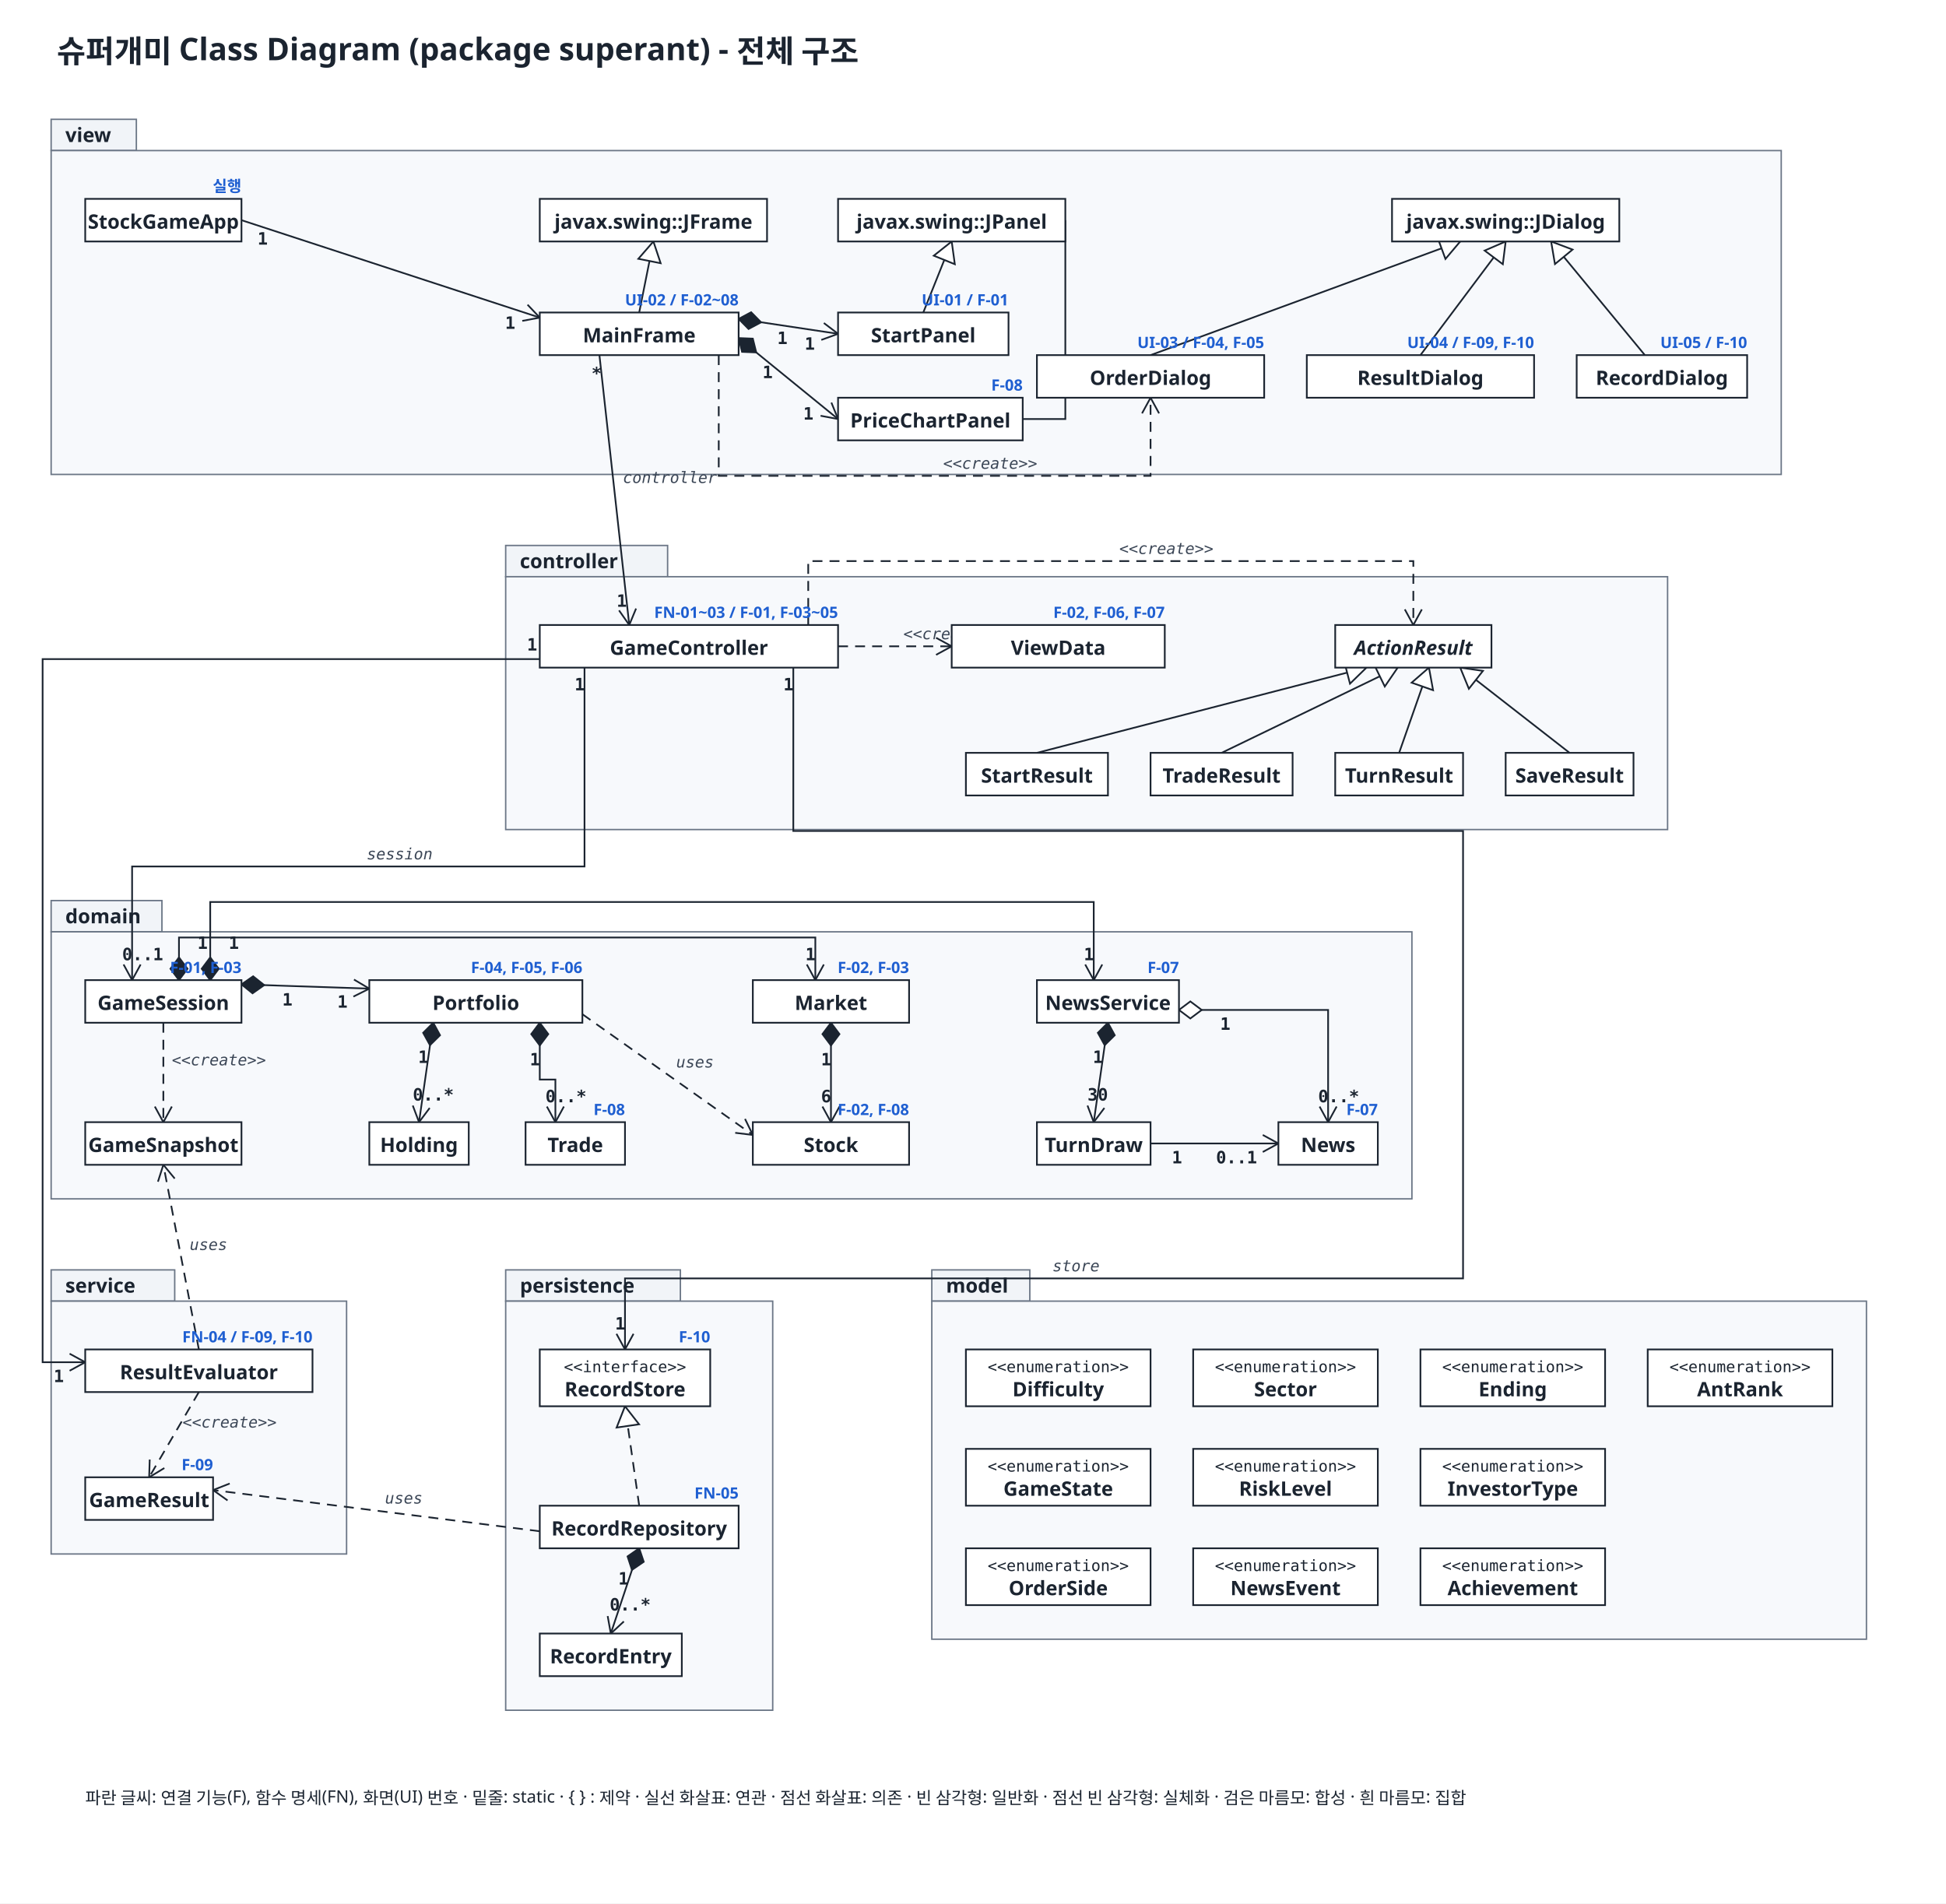
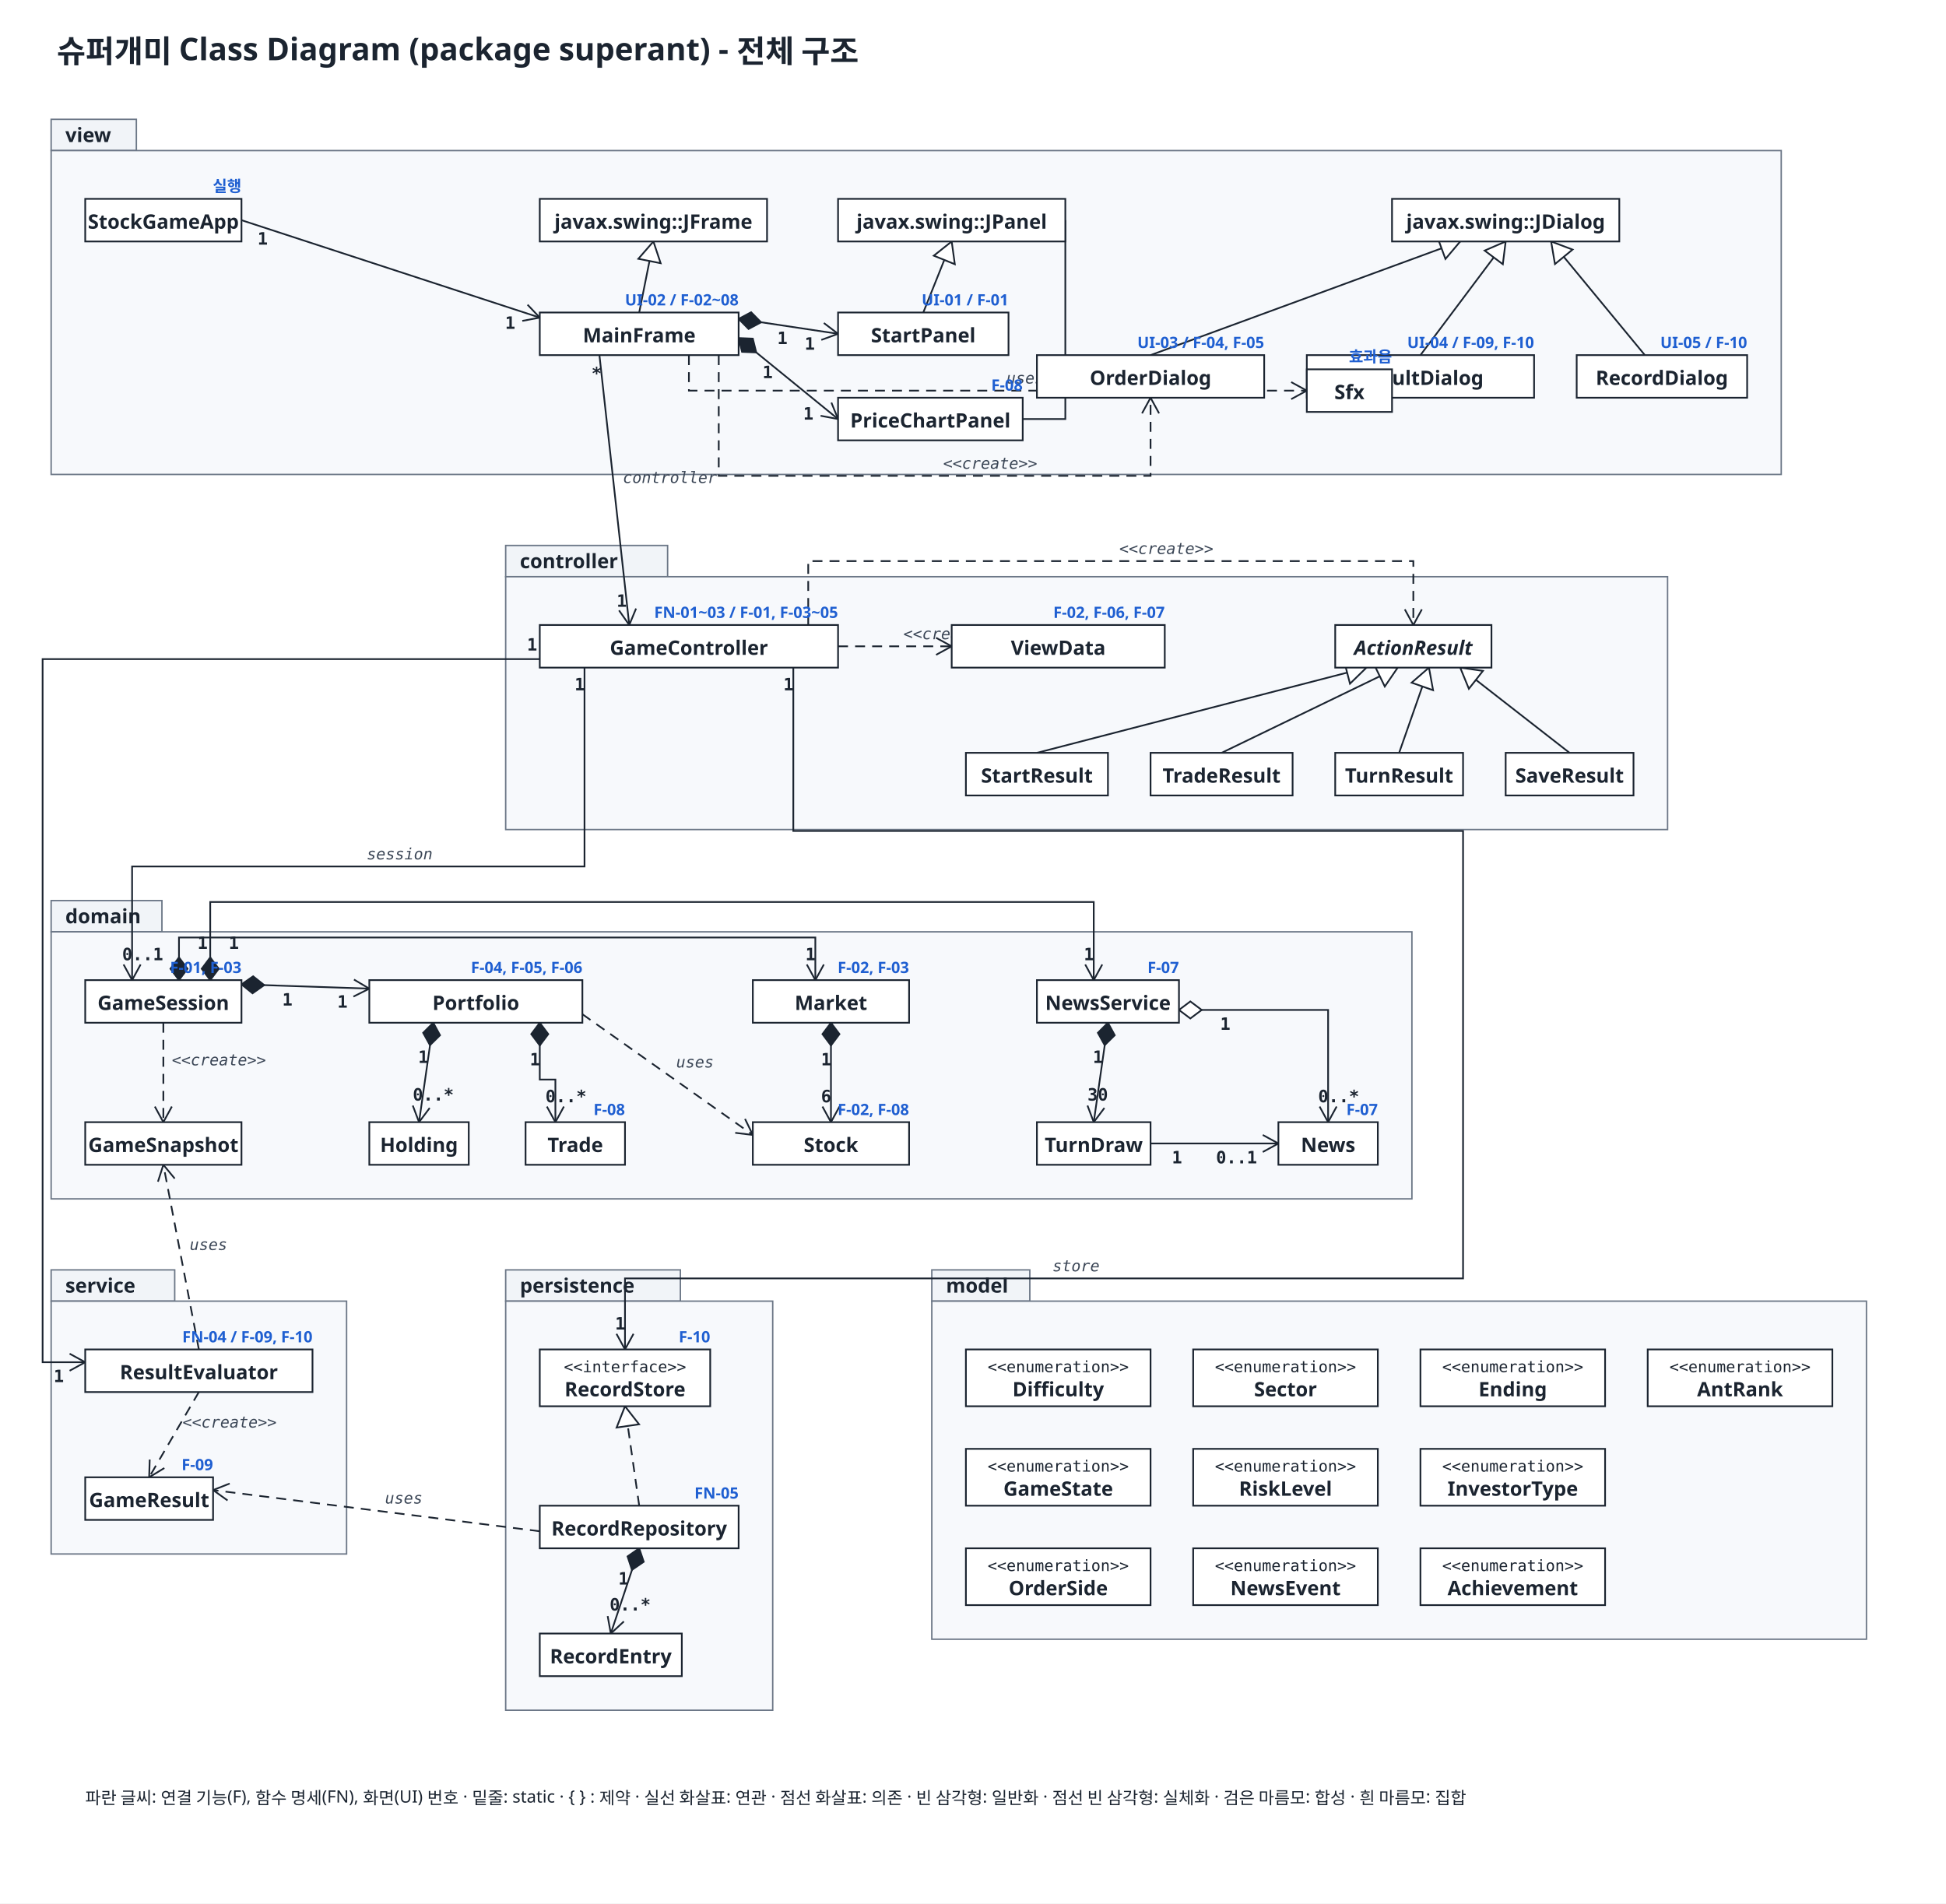
<svg xmlns="http://www.w3.org/2000/svg" width="1370" height="1340" viewBox="0 0 1370 1340">
  <style>text{font-family:Consolas,"Malgun Gothic",monospace;fill:#1B2430}.cname{font-family:"Segoe UI","Malgun Gothic",sans-serif;font-weight:700;font-size:14px;text-anchor:middle}.italic{font-style:italic}.stereo{font-size:11px;text-anchor:middle}.mem{font-size:12px}.mult{font-size:12px;font-weight:700}.lbl{font-size:11px;font-style:italic;fill:#3B4656}.tag{font-family:"Malgun Gothic",sans-serif;font-size:11px;font-weight:700;fill:#1F5FD1;text-anchor:end}.pkg{font-family:"Segoe UI",sans-serif;font-size:14px;font-weight:700}.title{font-family:"Segoe UI","Malgun Gothic",sans-serif;font-size:22px;font-weight:700}.legend{font-family:"Malgun Gothic",sans-serif;font-size:12px}</style>
  <rect width="1370" height="1340" fill="#FFFFFF" />
  <text x="40" y="44" class="title">슈퍼개미 Class Diagram (package superant) - 전체 구조</text>
  <rect x="36" y="84" width="60" height="22" fill="#F1F4F8" stroke="#6B7686" stroke-width="1" />
  <text x="46" y="100" class="pkg">view</text>
  <rect x="36" y="106" width="1218" height="228" fill="#F7F9FC" stroke="#6B7686" stroke-width="1" />
  <rect x="356" y="384" width="114" height="22" fill="#F1F4F8" stroke="#6B7686" stroke-width="1" />
  <text x="366" y="400" class="pkg">controller</text>
  <rect x="356" y="406" width="818" height="178" fill="#F7F9FC" stroke="#6B7686" stroke-width="1" />
  <rect x="36" y="634" width="78" height="22" fill="#F1F4F8" stroke="#6B7686" stroke-width="1" />
  <text x="46" y="650" class="pkg">domain</text>
  <rect x="36" y="656" width="958" height="188" fill="#F7F9FC" stroke="#6B7686" stroke-width="1" />
  <rect x="36" y="894" width="87" height="22" fill="#F1F4F8" stroke="#6B7686" stroke-width="1" />
  <text x="46" y="910" class="pkg">service</text>
  <rect x="36" y="916" width="208" height="178" fill="#F7F9FC" stroke="#6B7686" stroke-width="1" />
  <rect x="356" y="894" width="123" height="22" fill="#F1F4F8" stroke="#6B7686" stroke-width="1" />
  <text x="366" y="910" class="pkg">persistence</text>
  <rect x="356" y="916" width="188" height="288" fill="#F7F9FC" stroke="#6B7686" stroke-width="1" />
  <rect x="656" y="894" width="69" height="22" fill="#F1F4F8" stroke="#6B7686" stroke-width="1" />
  <text x="666" y="910" class="pkg">model</text>
  <rect x="656" y="916" width="658" height="238" fill="#F7F9FC" stroke="#6B7686" stroke-width="1" />
  <polyline points="450.0,220.0 460.0,170.0" fill="none" stroke="#1B2430" stroke-width="1.2" />
  <polygon points="460.0,170.0 465.1,185.3 449.4,182.2" fill="#FFFFFF" stroke="#1B2430" stroke-width="1.2" />
  <polyline points="650.0,220.0 670.0,170.0" fill="none" stroke="#1B2430" stroke-width="1.2" />
  <polygon points="670.0,170.0 672.2,186.0 657.4,180.0" fill="#FFFFFF" stroke="#1B2430" stroke-width="1.2" />
  <polyline points="810.0,250.0 1028.0,170.0" fill="none" stroke="#1B2430" stroke-width="1.2" />
  <polygon points="1028.0,170.0 1017.6,182.3 1012.1,167.3" fill="#FFFFFF" stroke="#1B2430" stroke-width="1.2" />
  <polyline points="1000.0,250.0 1060.0,170.0" fill="none" stroke="#1B2430" stroke-width="1.2" />
  <polygon points="1060.0,170.0 1058.0,186.0 1045.2,176.4" fill="#FFFFFF" stroke="#1B2430" stroke-width="1.2" />
  <polyline points="1158.0,250.0 1092.0,170.0" fill="none" stroke="#1B2430" stroke-width="1.2" />
  <polygon points="1092.0,170.0 1107.1,175.7 1094.7,185.9" fill="#FFFFFF" stroke="#1B2430" stroke-width="1.2" />
  <polyline points="730.0,530.0 962.0,470.0" fill="none" stroke="#1B2430" stroke-width="1.2" />
  <polygon points="962.0,470.0 950.4,481.3 946.4,465.8" fill="#FFFFFF" stroke="#1B2430" stroke-width="1.2" />
  <polyline points="860.0,530.0 984.0,470.0" fill="none" stroke="#1B2430" stroke-width="1.2" />
  <polygon points="984.0,470.0 974.9,483.3 967.9,468.9" fill="#FFFFFF" stroke="#1B2430" stroke-width="1.2" />
  <polyline points="985.0,530.0 1006.0,470.0" fill="none" stroke="#1B2430" stroke-width="1.2" />
  <polygon points="1006.0,470.0 1008.9,485.9 993.8,480.6" fill="#FFFFFF" stroke="#1B2430" stroke-width="1.2" />
  <polyline points="1105.0,530.0 1028.0,470.0" fill="none" stroke="#1B2430" stroke-width="1.2" />
  <polygon points="1028.0,470.0 1044.0,472.3 1034.1,484.9" fill="#FFFFFF" stroke="#1B2430" stroke-width="1.2" />
  <polyline points="720.0,295.0 750.0,295.0 750.0,155.0 750.0,155.0" fill="none" stroke="#1B2430" stroke-width="1.2" />
  <polygon points="750.0,155.0 750.0,155.0 750.0,155.0" fill="#FFFFFF" stroke="#1B2430" stroke-width="1.2" />
  <polyline points="450.0,1060.0 440.0,990.0" fill="none" stroke="#1B2430" stroke-width="1.2" stroke-dasharray="7 5" />
  <polygon points="440.0,990.0 449.9,1002.7 434.1,1005.0" fill="#FFFFFF" stroke="#1B2430" stroke-width="1.2" />
  <polyline points="520.0,224.5 590.0,235.0" fill="none" stroke="#1B2430" stroke-width="1.2" />
  <polygon points="520.0,224.5 527.0,231.6 535.8,226.9 528.8,219.8" fill="#1B2430" stroke="#1B2430" stroke-width="1.2" />
  <polyline points="578.2,239.3 590.0,235.0 580.0,227.4" fill="none" stroke="#1B2430" stroke-width="1.2" />
  <text x="547.2" y="242.2" class="mult">1</text>
  <text x="573.7" y="246.2" class="mult" text-anchor="end">1</text>
  <polyline points="520.0,238.0 590.0,295.0" fill="none" stroke="#1B2430" stroke-width="1.2" />
  <polygon points="520.0,238.0 522.4,247.7 532.4,248.1 530.0,238.4" fill="#1B2430" stroke="#1B2430" stroke-width="1.2" />
  <polyline points="577.7,292.7 590.0,295.0 585.3,283.4" fill="none" stroke="#1B2430" stroke-width="1.2" />
  <text x="536.8" y="266.2" class="mult">1</text>
  <text x="572.7" y="295.4" class="mult" text-anchor="end">1</text>
  <polyline points="170.0,693.0 260.0,696.0" fill="none" stroke="#1B2430" stroke-width="1.2" />
  <polygon points="170.0,693.0 177.8,699.3 186.0,693.5 178.2,687.3" fill="#1B2430" stroke="#1B2430" stroke-width="1.2" />
  <polyline points="248.8,701.6 260.0,696.0 249.2,689.6" fill="none" stroke="#1B2430" stroke-width="1.2" />
  <text x="198.7" y="707.9" class="mult">1</text>
  <text x="244.7" y="709.4" class="mult" text-anchor="end">1</text>
  <polyline points="126.0,690.0 126.0,660.0 574.0,660.0 574.0,690.0" fill="none" stroke="#1B2430" stroke-width="1.2" />
  <polygon points="126.0,690.0 132.0,682.0 126.0,674.0 120.0,682.0" fill="#1B2430" stroke="#1B2430" stroke-width="1.2" />
  <polyline points="568.0,679.0 574.0,690.0 580.0,679.0" fill="none" stroke="#1B2430" stroke-width="1.2" />
  <text x="139.0" y="668.0" class="mult">1</text>
  <text x="567.0" y="676.0" class="mult">1</text>
  <polyline points="148.0,690.0 148.0,635.0 770.0,635.0 770.0,690.0" fill="none" stroke="#1B2430" stroke-width="1.2" />
  <polygon points="148.0,690.0 154.0,682.0 148.0,674.0 142.0,682.0" fill="#1B2430" stroke="#1B2430" stroke-width="1.2" />
  <polyline points="764.0,679.0 770.0,690.0 776.0,679.0" fill="none" stroke="#1B2430" stroke-width="1.2" />
  <text x="161.0" y="668.0" class="mult">1</text>
  <text x="763.0" y="676.0" class="mult">1</text>
  <polyline points="305.0,720.0 295.0,790.0" fill="none" stroke="#1B2430" stroke-width="1.2" />
  <polygon points="305.0,720.0 297.9,727.1 302.7,735.8 309.8,728.8" fill="#1B2430" stroke="#1B2430" stroke-width="1.2" />
  <polyline points="290.6,778.3 295.0,790.0 302.5,780.0" fill="none" stroke="#1B2430" stroke-width="1.2" />
  <text x="294.4" y="748.3" class="mult">1</text>
  <text x="290.6" y="774.8" class="mult">0..*</text>
  <polyline points="380.0,720.0 380.0,760.0 391.0,760.0 391.0,790.0" fill="none" stroke="#1B2430" stroke-width="1.2" />
  <polygon points="380.0,720.0 374.0,728.0 380.0,736.0 386.0,728.0" fill="#1B2430" stroke="#1B2430" stroke-width="1.2" />
  <polyline points="385.0,779.0 391.0,790.0 397.0,779.0" fill="none" stroke="#1B2430" stroke-width="1.2" />
  <text x="373.0" y="750.0" class="mult">1</text>
  <text x="384.0" y="776.0" class="mult">0..*</text>
  <polyline points="585.0,720.0 585.0,790.0" fill="none" stroke="#1B2430" stroke-width="1.2" />
  <polygon points="585.0,720.0 579.0,728.0 585.0,736.0 591.0,728.0" fill="#1B2430" stroke="#1B2430" stroke-width="1.2" />
  <polyline points="579.0,779.0 585.0,790.0 591.0,779.0" fill="none" stroke="#1B2430" stroke-width="1.2" />
  <text x="578.0" y="750.0" class="mult">1</text>
  <text x="578.0" y="776.0" class="mult">6</text>
  <polyline points="780.0,720.0 770.0,790.0" fill="none" stroke="#1B2430" stroke-width="1.2" />
  <polygon points="780.0,720.0 772.9,727.1 777.7,735.8 784.8,728.8" fill="#1B2430" stroke="#1B2430" stroke-width="1.2" />
  <polyline points="765.6,778.3 770.0,790.0 777.5,780.0" fill="none" stroke="#1B2430" stroke-width="1.2" />
  <text x="769.4" y="748.3" class="mult">1</text>
  <text x="765.6" y="774.8" class="mult">30</text>
  <polyline points="450.0,1090.0 430.0,1150.0" fill="none" stroke="#1B2430" stroke-width="1.2" />
  <polygon points="450.0,1090.0 441.8,1095.7 444.9,1105.2 453.2,1099.5" fill="#1B2430" stroke="#1B2430" stroke-width="1.2" />
  <polyline points="427.8,1137.7 430.0,1150.0 439.2,1141.5" fill="none" stroke="#1B2430" stroke-width="1.2" />
  <text x="435.3" y="1115.5" class="mult">1</text>
  <text x="429.2" y="1133.8" class="mult">0..*</text>
  <polyline points="830.0,711.0 935.0,711.0 935.0,790.0" fill="none" stroke="#1B2430" stroke-width="1.2" />
  <polygon points="830.0,711.0 838.0,717.0 846.0,711.0 838.0,705.0" fill="#FFFFFF" stroke="#1B2430" stroke-width="1.2" />
  <polyline points="929.0,779.0 935.0,790.0 941.0,779.0" fill="none" stroke="#1B2430" stroke-width="1.2" />
  <text x="859.0" y="725.0" class="mult">1</text>
  <text x="928.0" y="776.0" class="mult">0..*</text>
  <polyline points="170.0,155.0 380.0,223.6" fill="none" stroke="#1B2430" stroke-width="1.2" />
  <polyline points="367.7,225.9 380.0,223.6 371.4,214.5" fill="none" stroke="#1B2430" stroke-width="1.2" />
  <text x="181.3" y="172.2" class="mult">1</text>
  <text x="362.8" y="231.5" class="mult" text-anchor="end">1</text>
  <polyline points="422.0,250.0 443.0,440.0" fill="none" stroke="#1B2430" stroke-width="1.2" />
  <polyline points="435.8,429.7 443.0,440.0 447.8,428.4" fill="none" stroke="#1B2430" stroke-width="1.2" />
  <text x="416.4" y="267.0" class="mult">*</text>
  <text x="434.1" y="427.2" class="mult">1</text>
  <text x="438.5" y="340.0" class="lbl">controller</text>
  <polyline points="411.5,470.0 411.5,610.0 93.0,610.0 93.0,690.0" fill="none" stroke="#1B2430" stroke-width="1.2" />
  <polyline points="87.0,679.0 93.0,690.0 99.0,679.0" fill="none" stroke="#1B2430" stroke-width="1.2" />
  <text x="404.5" y="486.0" class="mult">1</text>
  <text x="86.0" y="676.0" class="mult">0..1</text>
  <text x="258.2" y="605.0" class="lbl">session</text>
  <polyline points="380.0,464.0 30.0,464.0 30.0,959.0 60.0,959.0" fill="none" stroke="#1B2430" stroke-width="1.2" />
  <polyline points="49.0,965.0 60.0,959.0 49.0,953.0" fill="none" stroke="#1B2430" stroke-width="1.2" />
  <text x="371.0" y="458.0" class="mult">1</text>
  <text x="45.0" y="973.0" class="mult" text-anchor="end">1</text>
  <polyline points="558.5,470.0 558.5,585.0 1030.0,585.0 1030.0,900.0 440.0,900.0 440.0,950.0" fill="none" stroke="#1B2430" stroke-width="1.2" />
  <polyline points="434.0,939.0 440.0,950.0 446.0,939.0" fill="none" stroke="#1B2430" stroke-width="1.2" />
  <text x="551.5" y="486.0" class="mult">1</text>
  <text x="433.0" y="936.0" class="mult">1</text>
  <text x="741.0" y="895.0" class="lbl">store</text>
  <polyline points="810.0,805.0 900.0,805.0" fill="none" stroke="#1B2430" stroke-width="1.2" />
  <polyline points="889.0,811.0 900.0,805.0 889.0,799.0" fill="none" stroke="#1B2430" stroke-width="1.2" />
  <text x="825.0" y="819.0" class="mult">1</text>
  <text x="885.0" y="819.0" class="mult" text-anchor="end">0..1</text>
  <polyline points="506.0,250.0 506.0,335.0 810.0,335.0 810.0,280.0" fill="none" stroke="#1B2430" stroke-width="1.2" stroke-dasharray="7 5" />
  <polyline points="816.0,291.0 810.0,280.0 804.0,291.0" fill="none" stroke="#1B2430" stroke-width="1.2" />
  <text x="664.0" y="330.0" class="lbl">&lt;&lt;create&gt;&gt;</text>
+   <polyline points="485.0,250.0 485.0,275.0 920.0,275.0" fill="none" stroke="#1B2430" stroke-width="1.2" stroke-dasharray="7 5" />
+   <polyline points="909.0,281.0 920.0,275.0 909.0,269.0" fill="none" stroke="#1B2430" stroke-width="1.2" />
+   <text x="708.5" y="270.0" class="lbl">uses</text>
  <polyline points="590.0,455.0 670.0,455.0" fill="none" stroke="#1B2430" stroke-width="1.2" stroke-dasharray="7 5" />
  <polyline points="659.0,461.0 670.0,455.0 659.0,449.0" fill="none" stroke="#1B2430" stroke-width="1.2" />
  <text x="636.0" y="450.0" class="lbl">&lt;&lt;create&gt;&gt;</text>
  <polyline points="115.0,720.0 115.0,790.0" fill="none" stroke="#1B2430" stroke-width="1.2" stroke-dasharray="7 5" />
  <polyline points="109.0,779.0 115.0,790.0 121.0,779.0" fill="none" stroke="#1B2430" stroke-width="1.2" />
  <text x="121.0" y="750.0" class="lbl">&lt;&lt;create&gt;&gt;</text>
  <polyline points="140.0,980.0 105.0,1040.0" fill="none" stroke="#1B2430" stroke-width="1.2" stroke-dasharray="7 5" />
  <polyline points="105.4,1027.5 105.0,1040.0 115.7,1033.5" fill="none" stroke="#1B2430" stroke-width="1.2" />
  <text x="128.5" y="1005.0" class="lbl">&lt;&lt;create&gt;&gt;</text>
  <polyline points="140.0,950.0 115.0,820.0" fill="none" stroke="#1B2430" stroke-width="1.2" stroke-dasharray="7 5" />
  <polyline points="123.0,829.7 115.0,820.0 111.2,831.9" fill="none" stroke="#1B2430" stroke-width="1.2" />
  <text x="133.5" y="880.0" class="lbl">uses</text>
  <polyline points="410.0,714.0 530.0,799.0" fill="none" stroke="#1B2430" stroke-width="1.2" stroke-dasharray="7 5" />
  <polyline points="517.6,797.5 530.0,799.0 524.5,787.7" fill="none" stroke="#1B2430" stroke-width="1.2" />
  <text x="476.0" y="751.5" class="lbl">uses</text>
  <polyline points="380.0,1078.0 150.0,1049.0" fill="none" stroke="#1B2430" stroke-width="1.2" stroke-dasharray="7 5" />
  <polyline points="161.7,1044.4 150.0,1049.0 160.2,1056.3" fill="none" stroke="#1B2430" stroke-width="1.2" />
  <text x="271.0" y="1058.5" class="lbl">uses</text>
  <polyline points="569.0,440.0 569.0,395.0 995.0,395.0 995.0,440.0" fill="none" stroke="#1B2430" stroke-width="1.2" stroke-dasharray="7 5" />
  <polyline points="989.0,429.0 995.0,440.0 1001.0,429.0" fill="none" stroke="#1B2430" stroke-width="1.2" />
  <text x="788.0" y="390.0" class="lbl">&lt;&lt;create&gt;&gt;</text>
  <rect x="60" y="140" width="110" height="30" fill="#FFFFFF" stroke="#1B2430" stroke-width="1.2" />
  <text x="115.0" y="161" class="cname">StockGameApp</text>
  <text x="170" y="135" class="tag">실행</text>
  <rect x="380" y="140" width="160" height="30" fill="#FFFFFF" stroke="#1B2430" stroke-width="1.2" />
  <text x="460.0" y="161" class="cname">javax.swing::JFrame</text>
  <rect x="590" y="140" width="160" height="30" fill="#FFFFFF" stroke="#1B2430" stroke-width="1.2" />
  <text x="670.0" y="161" class="cname">javax.swing::JPanel</text>
  <rect x="980" y="140" width="160" height="30" fill="#FFFFFF" stroke="#1B2430" stroke-width="1.2" />
  <text x="1060.0" y="161" class="cname">javax.swing::JDialog</text>
  <rect x="380" y="220" width="140" height="30" fill="#FFFFFF" stroke="#1B2430" stroke-width="1.2" />
  <text x="450.0" y="241" class="cname">MainFrame</text>
  <text x="520" y="215" class="tag">UI-02 / F-02~08</text>
  <rect x="590" y="220" width="120" height="30" fill="#FFFFFF" stroke="#1B2430" stroke-width="1.2" />
  <text x="650.0" y="241" class="cname">StartPanel</text>
  <text x="710" y="215" class="tag">UI-01 / F-01</text>
  <rect x="590" y="280" width="130" height="30" fill="#FFFFFF" stroke="#1B2430" stroke-width="1.2" />
  <text x="655.0" y="301" class="cname">PriceChartPanel</text>
  <text x="720" y="275" class="tag">F-08</text>
  <rect x="730" y="250" width="160" height="30" fill="#FFFFFF" stroke="#1B2430" stroke-width="1.2" />
  <text x="810.0" y="271" class="cname">OrderDialog</text>
  <text x="890" y="245" class="tag">UI-03 / F-04, F-05</text>
  <rect x="920" y="250" width="160" height="30" fill="#FFFFFF" stroke="#1B2430" stroke-width="1.2" />
  <text x="1000.0" y="271" class="cname">ResultDialog</text>
  <text x="1080" y="245" class="tag">UI-04 / F-09, F-10</text>
  <rect x="1110" y="250" width="120" height="30" fill="#FFFFFF" stroke="#1B2430" stroke-width="1.2" />
  <text x="1170.0" y="271" class="cname">RecordDialog</text>
  <text x="1230" y="245" class="tag">UI-05 / F-10</text>
+   <rect x="920" y="260" width="60" height="30" fill="#FFFFFF" stroke="#1B2430" stroke-width="1.2" />
+   <text x="950.0" y="281" class="cname">Sfx</text>
+   <text x="980" y="255" class="tag">효과음</text>
  <rect x="380" y="440" width="210" height="30" fill="#FFFFFF" stroke="#1B2430" stroke-width="1.2" />
  <text x="485.0" y="461" class="cname">GameController</text>
  <text x="590" y="435" class="tag">FN-01~03 / F-01, F-03~05</text>
  <rect x="670" y="440" width="150" height="30" fill="#FFFFFF" stroke="#1B2430" stroke-width="1.2" />
  <text x="745.0" y="461" class="cname">ViewData</text>
  <text x="820" y="435" class="tag">F-02, F-06, F-07</text>
  <rect x="940" y="440" width="110" height="30" fill="#FFFFFF" stroke="#1B2430" stroke-width="1.2" />
  <text x="995.0" y="461" class="cname italic">ActionResult</text>
  <rect x="680" y="530" width="100" height="30" fill="#FFFFFF" stroke="#1B2430" stroke-width="1.2" />
  <text x="730.0" y="551" class="cname">StartResult</text>
  <rect x="810" y="530" width="100" height="30" fill="#FFFFFF" stroke="#1B2430" stroke-width="1.2" />
  <text x="860.0" y="551" class="cname">TradeResult</text>
  <rect x="940" y="530" width="90" height="30" fill="#FFFFFF" stroke="#1B2430" stroke-width="1.2" />
  <text x="985.0" y="551" class="cname">TurnResult</text>
  <rect x="1060" y="530" width="90" height="30" fill="#FFFFFF" stroke="#1B2430" stroke-width="1.2" />
  <text x="1105.0" y="551" class="cname">SaveResult</text>
  <rect x="60" y="690" width="110" height="30" fill="#FFFFFF" stroke="#1B2430" stroke-width="1.2" />
  <text x="115.0" y="711" class="cname">GameSession</text>
  <text x="170" y="685" class="tag">F-01, F-03</text>
  <rect x="260" y="690" width="150" height="30" fill="#FFFFFF" stroke="#1B2430" stroke-width="1.2" />
  <text x="335.0" y="711" class="cname">Portfolio</text>
  <text x="410" y="685" class="tag">F-04, F-05, F-06</text>
  <rect x="260" y="790" width="70" height="30" fill="#FFFFFF" stroke="#1B2430" stroke-width="1.2" />
  <text x="295.0" y="811" class="cname">Holding</text>
  <rect x="370" y="790" width="70" height="30" fill="#FFFFFF" stroke="#1B2430" stroke-width="1.2" />
  <text x="405.0" y="811" class="cname">Trade</text>
  <text x="440" y="785" class="tag">F-08</text>
  <rect x="530" y="690" width="110" height="30" fill="#FFFFFF" stroke="#1B2430" stroke-width="1.2" />
  <text x="585.0" y="711" class="cname">Market</text>
  <text x="640" y="685" class="tag">F-02, F-03</text>
  <rect x="530" y="790" width="110" height="30" fill="#FFFFFF" stroke="#1B2430" stroke-width="1.2" />
  <text x="585.0" y="811" class="cname">Stock</text>
  <text x="640" y="785" class="tag">F-02, F-08</text>
  <rect x="730" y="690" width="100" height="30" fill="#FFFFFF" stroke="#1B2430" stroke-width="1.2" />
  <text x="780.0" y="711" class="cname">NewsService</text>
  <text x="830" y="685" class="tag">F-07</text>
  <rect x="730" y="790" width="80" height="30" fill="#FFFFFF" stroke="#1B2430" stroke-width="1.2" />
  <text x="770.0" y="811" class="cname">TurnDraw</text>
  <rect x="900" y="790" width="70" height="30" fill="#FFFFFF" stroke="#1B2430" stroke-width="1.2" />
  <text x="935.0" y="811" class="cname">News</text>
  <text x="970" y="785" class="tag">F-07</text>
  <rect x="60" y="790" width="110" height="30" fill="#FFFFFF" stroke="#1B2430" stroke-width="1.2" />
  <text x="115.0" y="811" class="cname">GameSnapshot</text>
  <rect x="60" y="950" width="160" height="30" fill="#FFFFFF" stroke="#1B2430" stroke-width="1.2" />
  <text x="140.0" y="971" class="cname">ResultEvaluator</text>
  <text x="220" y="945" class="tag">FN-04 / F-09, F-10</text>
  <rect x="60" y="1040" width="90" height="30" fill="#FFFFFF" stroke="#1B2430" stroke-width="1.2" />
  <text x="105.0" y="1061" class="cname">GameResult</text>
  <text x="150" y="1035" class="tag">F-09</text>
  <rect x="380" y="950" width="120" height="40" fill="#FFFFFF" stroke="#1B2430" stroke-width="1.2" />
  <text x="440.0" y="966" class="stereo">&lt;&lt;interface&gt;&gt;</text>
  <text x="440.0" y="983" class="cname">RecordStore</text>
  <text x="500" y="945" class="tag">F-10</text>
  <rect x="380" y="1060" width="140" height="30" fill="#FFFFFF" stroke="#1B2430" stroke-width="1.2" />
  <text x="450.0" y="1081" class="cname">RecordRepository</text>
  <text x="520" y="1055" class="tag">FN-05</text>
  <rect x="380" y="1150" width="100" height="30" fill="#FFFFFF" stroke="#1B2430" stroke-width="1.2" />
  <text x="430.0" y="1171" class="cname">RecordEntry</text>
  <rect x="680" y="950" width="130" height="40" fill="#FFFFFF" stroke="#1B2430" stroke-width="1.2" />
  <text x="745.0" y="966" class="stereo">&lt;&lt;enumeration&gt;&gt;</text>
  <text x="745.0" y="983" class="cname">Difficulty</text>
  <rect x="680" y="1020" width="130" height="40" fill="#FFFFFF" stroke="#1B2430" stroke-width="1.2" />
  <text x="745.0" y="1036" class="stereo">&lt;&lt;enumeration&gt;&gt;</text>
  <text x="745.0" y="1053" class="cname">GameState</text>
  <rect x="680" y="1090" width="130" height="40" fill="#FFFFFF" stroke="#1B2430" stroke-width="1.2" />
  <text x="745.0" y="1106" class="stereo">&lt;&lt;enumeration&gt;&gt;</text>
  <text x="745.0" y="1123" class="cname">OrderSide</text>
  <rect x="840" y="950" width="130" height="40" fill="#FFFFFF" stroke="#1B2430" stroke-width="1.2" />
  <text x="905.0" y="966" class="stereo">&lt;&lt;enumeration&gt;&gt;</text>
  <text x="905.0" y="983" class="cname">Sector</text>
  <rect x="840" y="1020" width="130" height="40" fill="#FFFFFF" stroke="#1B2430" stroke-width="1.2" />
  <text x="905.0" y="1036" class="stereo">&lt;&lt;enumeration&gt;&gt;</text>
  <text x="905.0" y="1053" class="cname">RiskLevel</text>
  <rect x="840" y="1090" width="130" height="40" fill="#FFFFFF" stroke="#1B2430" stroke-width="1.2" />
  <text x="905.0" y="1106" class="stereo">&lt;&lt;enumeration&gt;&gt;</text>
  <text x="905.0" y="1123" class="cname">NewsEvent</text>
  <rect x="1000" y="950" width="130" height="40" fill="#FFFFFF" stroke="#1B2430" stroke-width="1.2" />
  <text x="1065.0" y="966" class="stereo">&lt;&lt;enumeration&gt;&gt;</text>
  <text x="1065.0" y="983" class="cname">Ending</text>
  <rect x="1000" y="1020" width="130" height="40" fill="#FFFFFF" stroke="#1B2430" stroke-width="1.2" />
  <text x="1065.0" y="1036" class="stereo">&lt;&lt;enumeration&gt;&gt;</text>
  <text x="1065.0" y="1053" class="cname">InvestorType</text>
  <rect x="1000" y="1090" width="130" height="40" fill="#FFFFFF" stroke="#1B2430" stroke-width="1.2" />
  <text x="1065.0" y="1106" class="stereo">&lt;&lt;enumeration&gt;&gt;</text>
  <text x="1065.0" y="1123" class="cname">Achievement</text>
  <rect x="1160" y="950" width="130" height="40" fill="#FFFFFF" stroke="#1B2430" stroke-width="1.2" />
  <text x="1225.0" y="966" class="stereo">&lt;&lt;enumeration&gt;&gt;</text>
  <text x="1225.0" y="983" class="cname">AntRank</text>
  <text x="60" y="1270" class="legend">파란 글씨: 연결 기능(F), 함수 명세(FN), 화면(UI) 번호 · 밑줄: static · { } : 제약 · 실선 화살표: 연관 · 점선 화살표: 의존 · 빈 삼각형: 일반화 · 점선 빈 삼각형: 실체화 · 검은 마름모: 합성 · 흰 마름모: 집합</text>
</svg>
